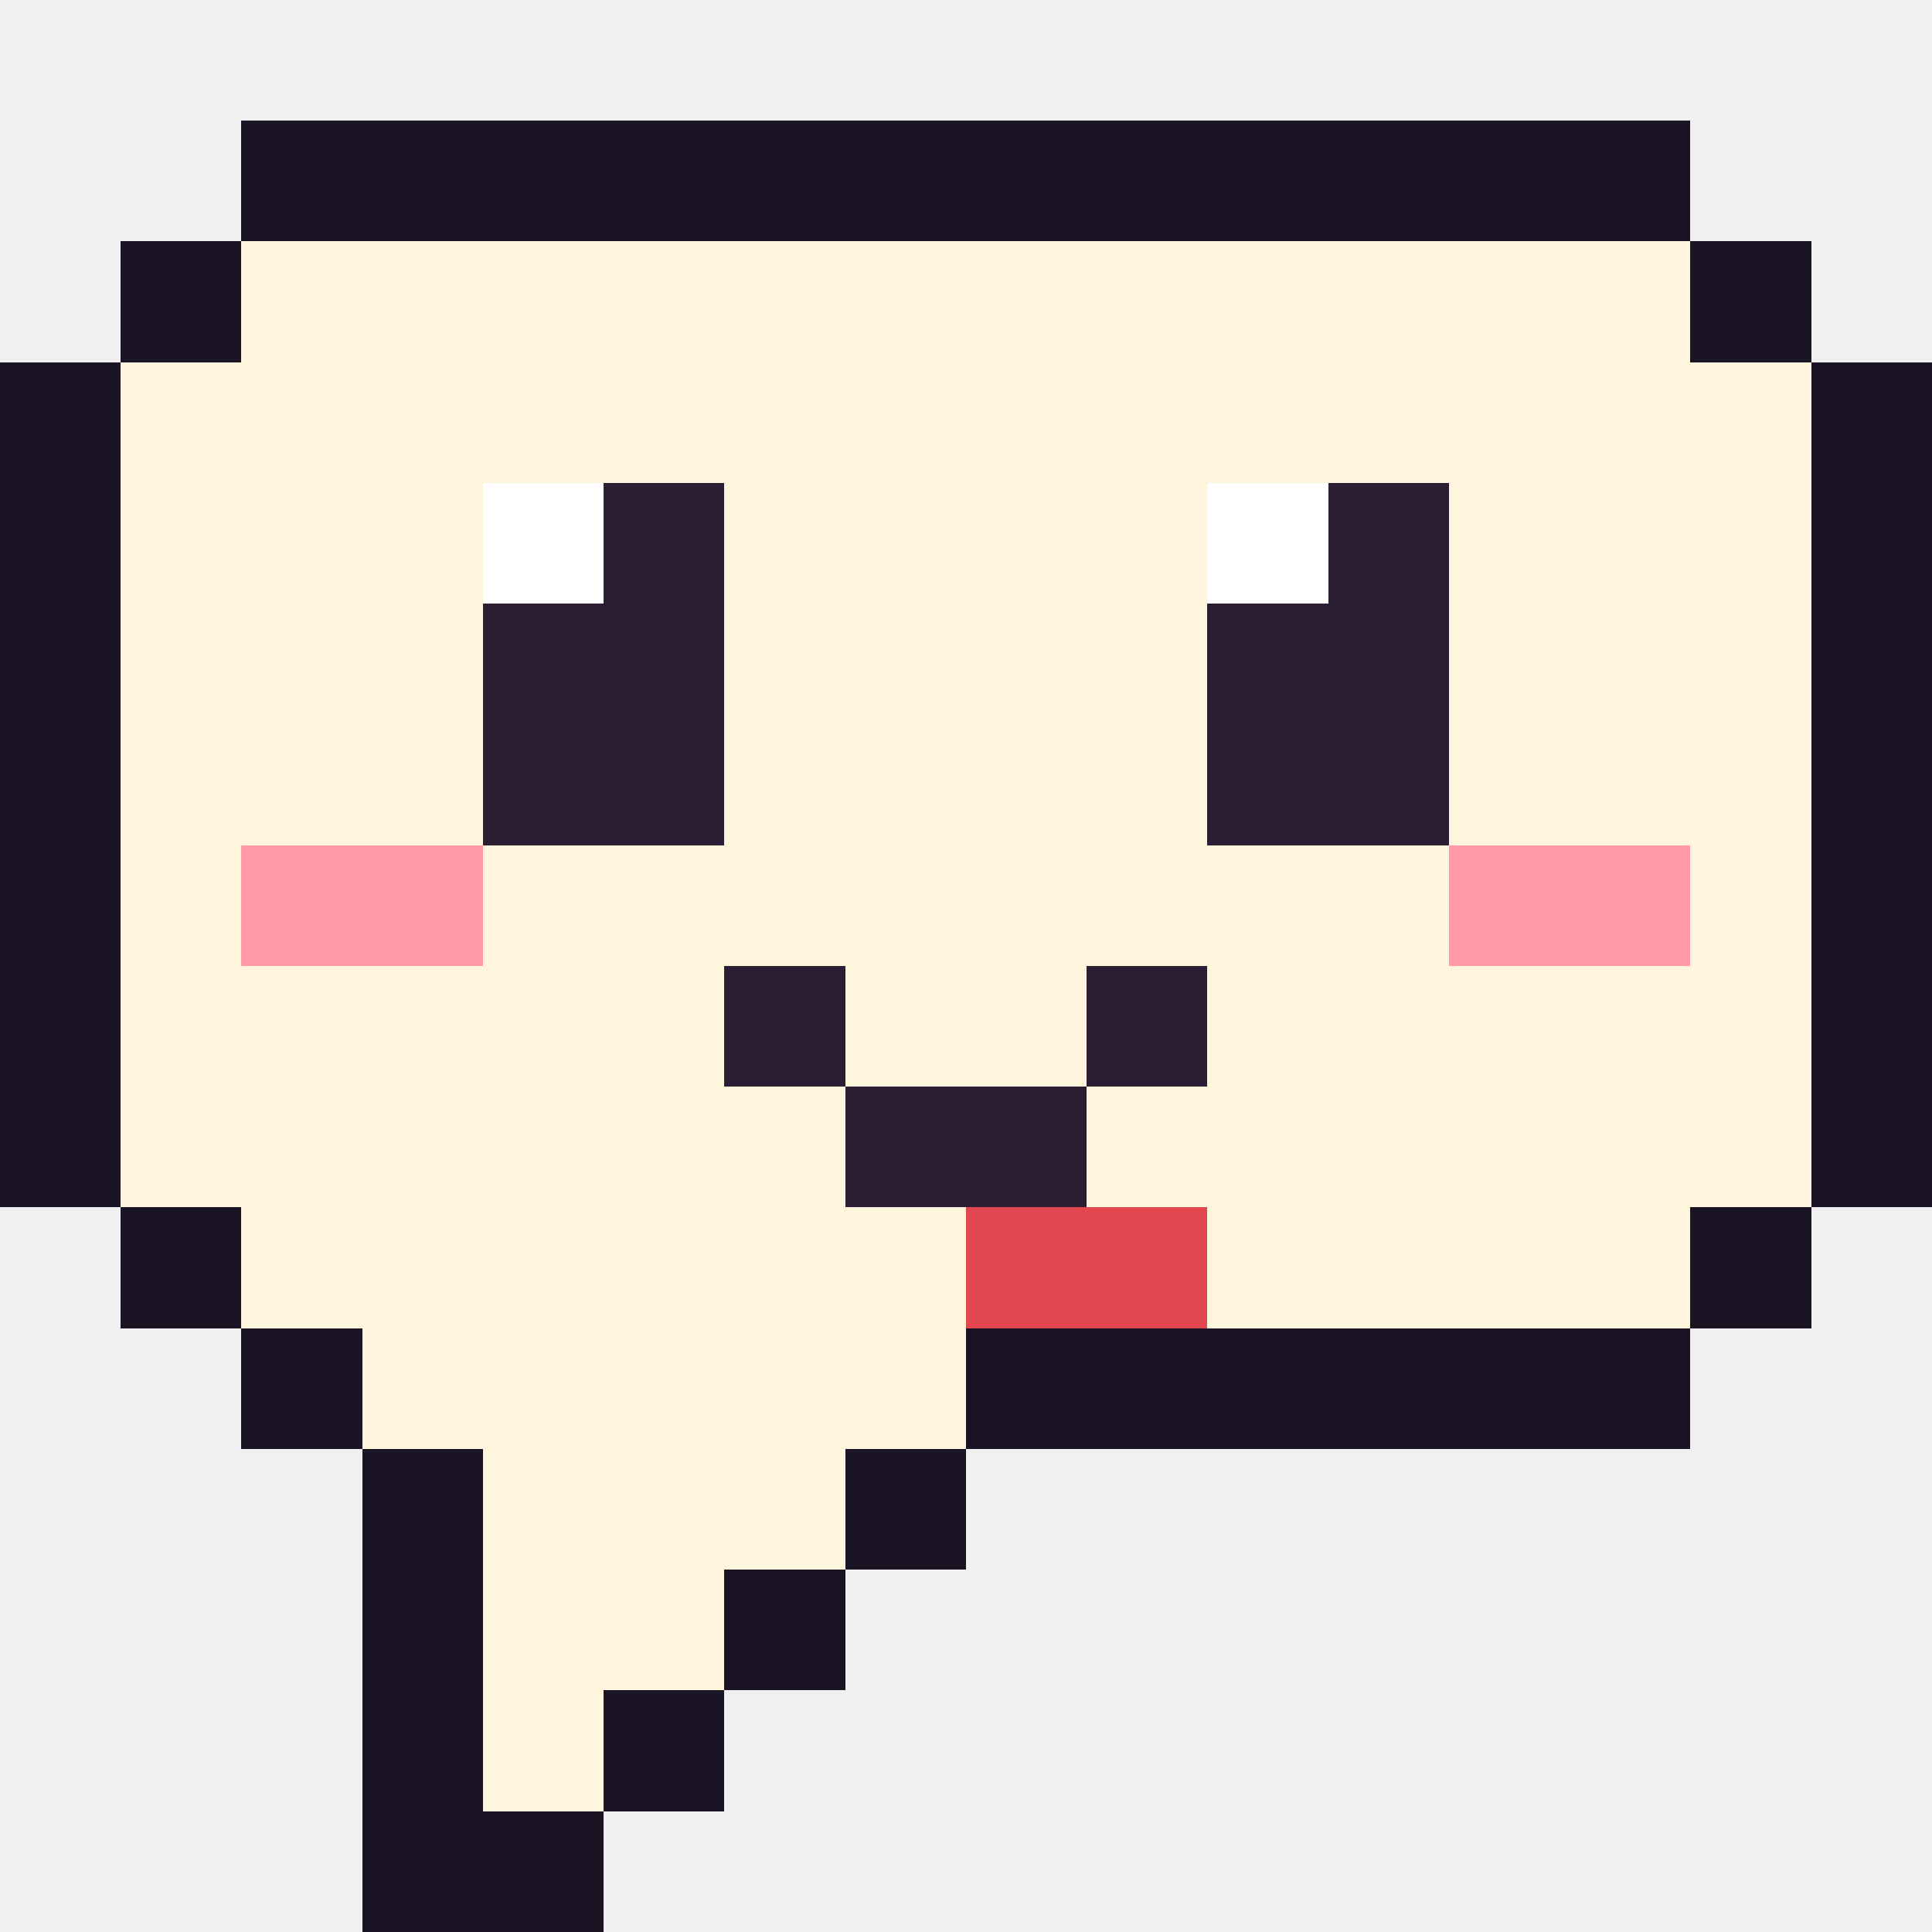
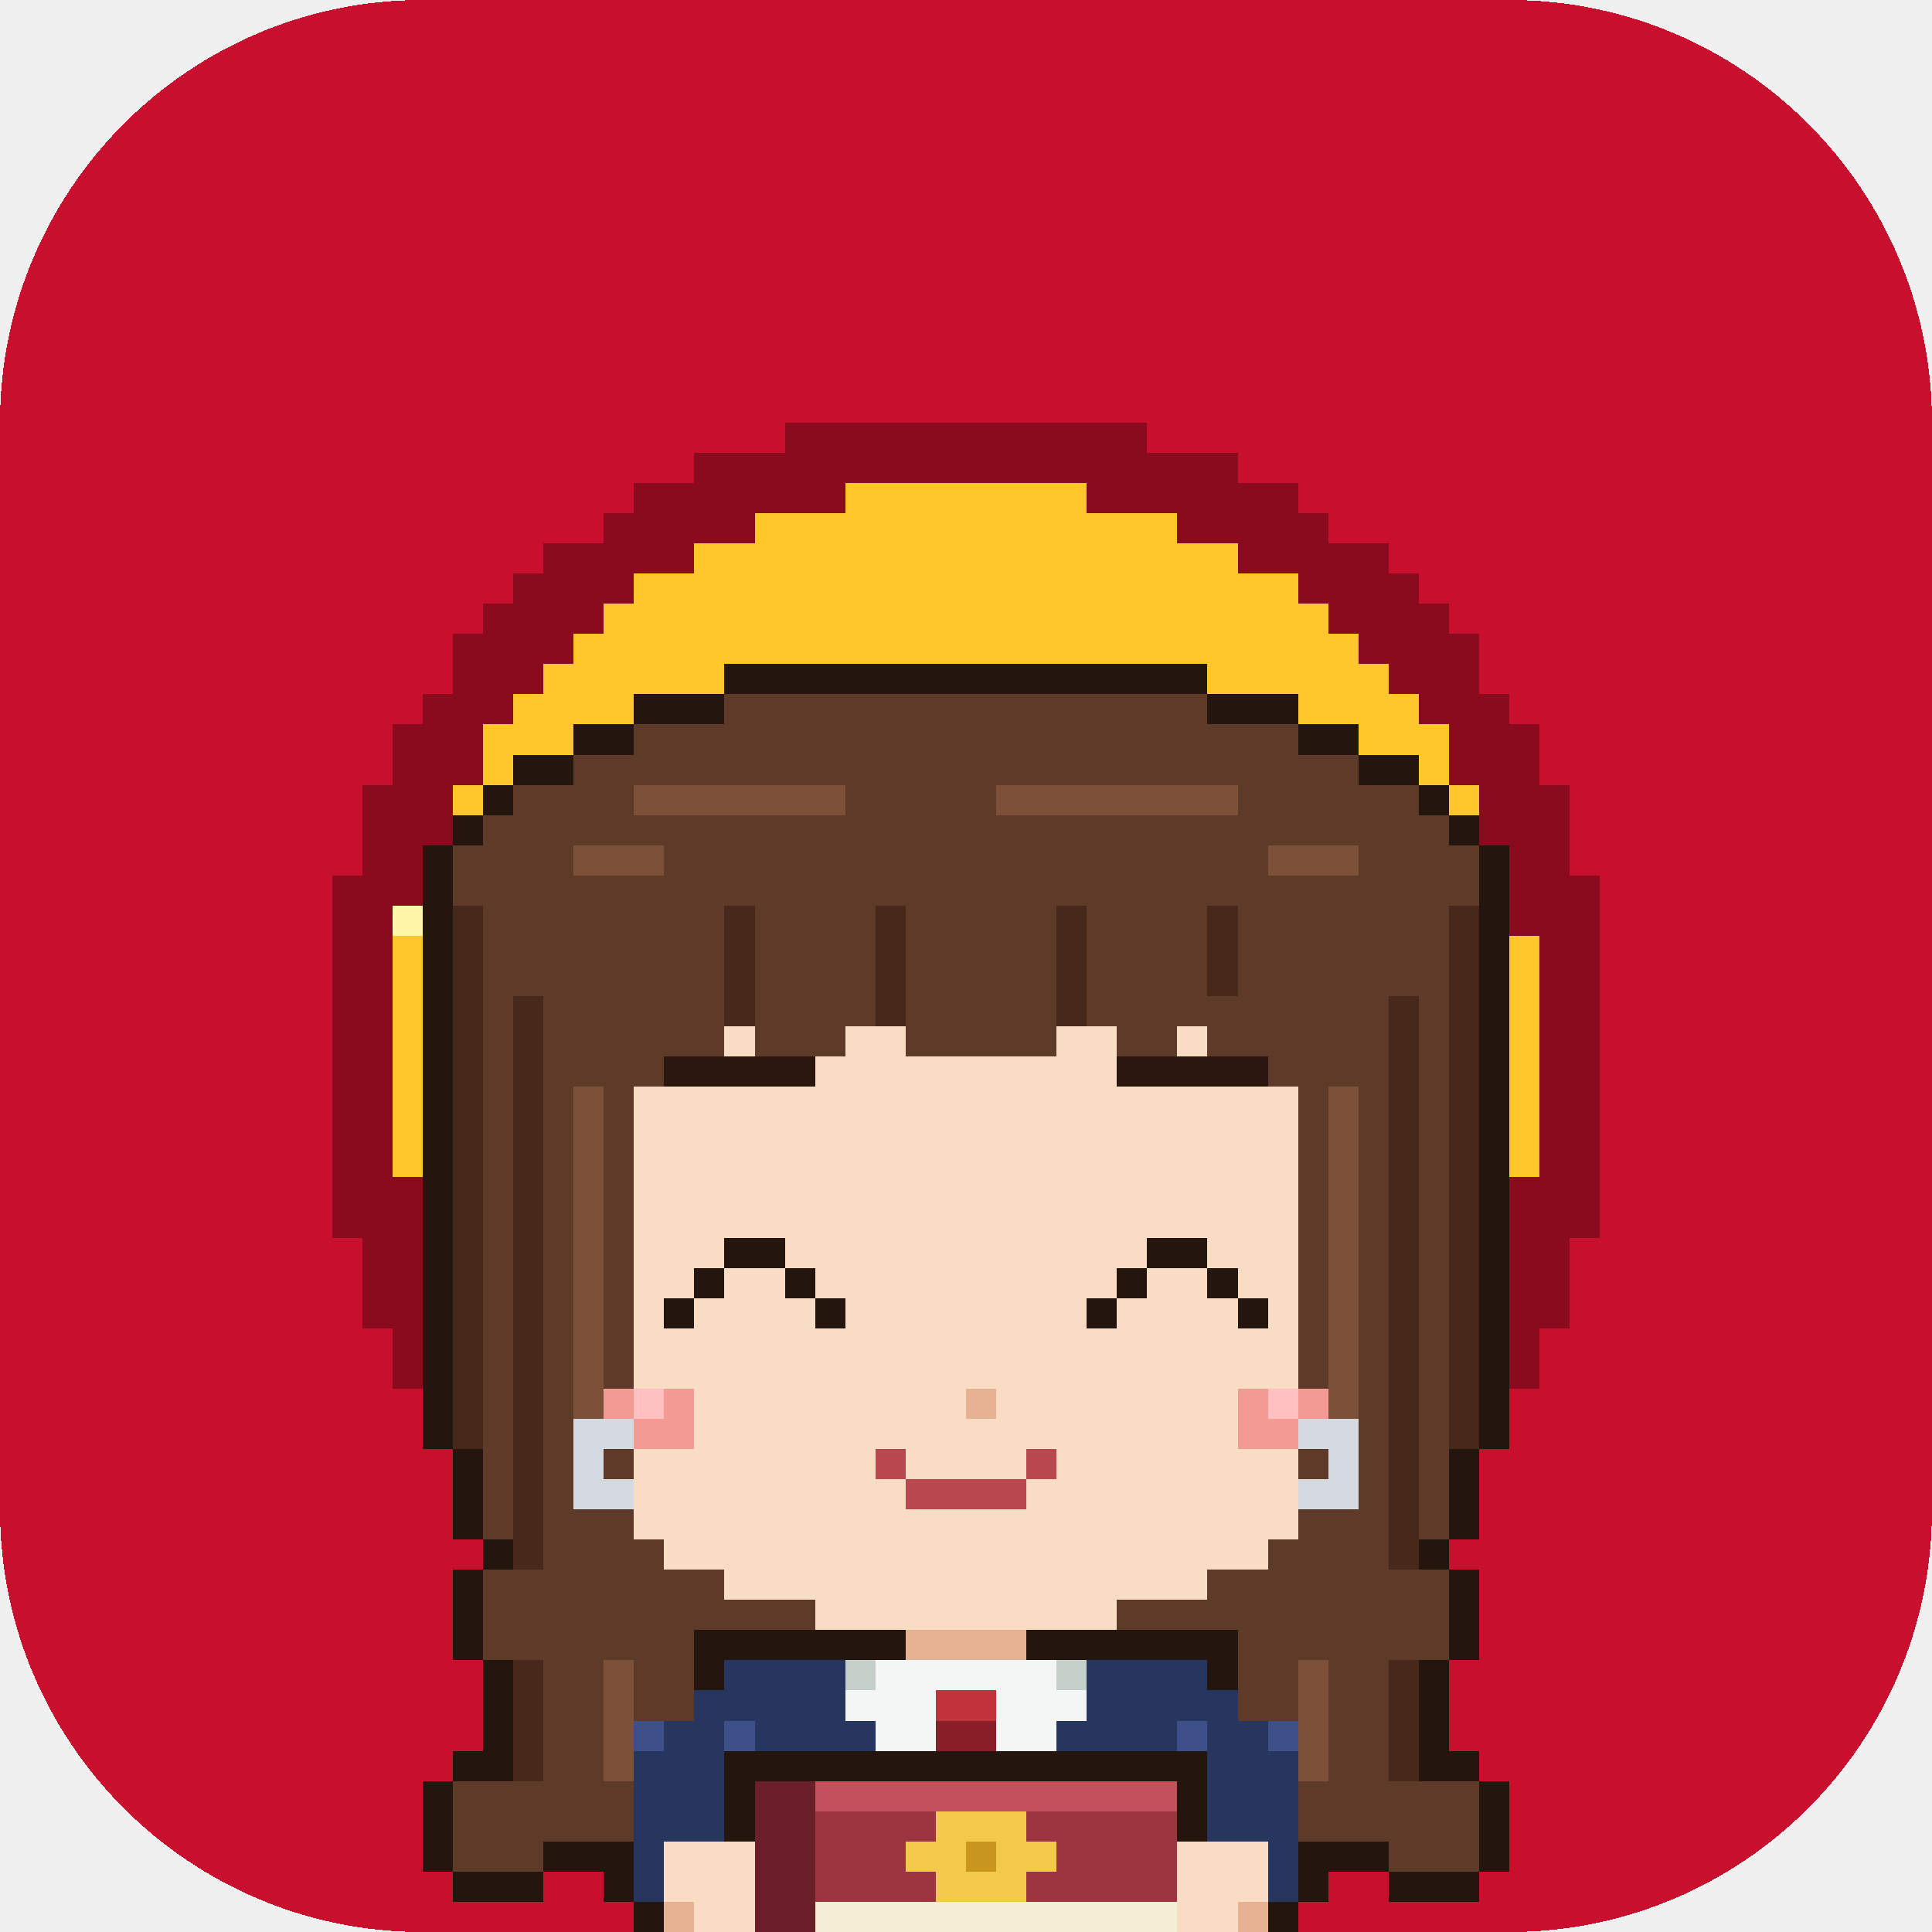
- <svg xmlns="http://www.w3.org/2000/svg" viewBox="0 0 16 16" shape-rendering="crispEdges">
-   <rect x="2" y="1" width="12" height="1" fill="#1a1424" />
-   <rect x="1" y="2" width="1" height="1" fill="#1a1424" />
-   <rect x="2" y="2" width="12" height="1" fill="#fff4dc" />
-   <rect x="14" y="2" width="1" height="1" fill="#1a1424" />
-   <rect x="0" y="3" width="1" height="1" fill="#1a1424" />
-   <rect x="1" y="3" width="14" height="1" fill="#fff4dc" />
-   <rect x="15" y="3" width="1" height="1" fill="#1a1424" />
-   <rect x="0" y="4" width="1" height="1" fill="#1a1424" />
-   <rect x="1" y="4" width="3" height="1" fill="#fff4dc" />
-   <rect x="4" y="4" width="1" height="1" fill="#ffffff" />
-   <rect x="5" y="4" width="1" height="1" fill="#2b1d33" />
-   <rect x="6" y="4" width="4" height="1" fill="#fff4dc" />
-   <rect x="10" y="4" width="1" height="1" fill="#ffffff" />
-   <rect x="11" y="4" width="1" height="1" fill="#2b1d33" />
-   <rect x="12" y="4" width="3" height="1" fill="#fff4dc" />
-   <rect x="15" y="4" width="1" height="1" fill="#1a1424" />
-   <rect x="0" y="5" width="1" height="1" fill="#1a1424" />
-   <rect x="1" y="5" width="3" height="1" fill="#fff4dc" />
-   <rect x="4" y="5" width="2" height="1" fill="#2b1d33" />
-   <rect x="6" y="5" width="4" height="1" fill="#fff4dc" />
-   <rect x="10" y="5" width="2" height="1" fill="#2b1d33" />
-   <rect x="12" y="5" width="3" height="1" fill="#fff4dc" />
-   <rect x="15" y="5" width="1" height="1" fill="#1a1424" />
-   <rect x="0" y="6" width="1" height="1" fill="#1a1424" />
-   <rect x="1" y="6" width="3" height="1" fill="#fff4dc" />
-   <rect x="4" y="6" width="2" height="1" fill="#2b1d33" />
-   <rect x="6" y="6" width="4" height="1" fill="#fff4dc" />
-   <rect x="10" y="6" width="2" height="1" fill="#2b1d33" />
-   <rect x="12" y="6" width="3" height="1" fill="#fff4dc" />
-   <rect x="15" y="6" width="1" height="1" fill="#1a1424" />
-   <rect x="0" y="7" width="1" height="1" fill="#1a1424" />
-   <rect x="1" y="7" width="1" height="1" fill="#fff4dc" />
-   <rect x="2" y="7" width="2" height="1" fill="#ff9aa8" />
-   <rect x="4" y="7" width="8" height="1" fill="#fff4dc" />
-   <rect x="12" y="7" width="2" height="1" fill="#ff9aa8" />
-   <rect x="14" y="7" width="1" height="1" fill="#fff4dc" />
-   <rect x="15" y="7" width="1" height="1" fill="#1a1424" />
-   <rect x="0" y="8" width="1" height="1" fill="#1a1424" />
-   <rect x="1" y="8" width="5" height="1" fill="#fff4dc" />
-   <rect x="6" y="8" width="1" height="1" fill="#2b1d33" />
-   <rect x="7" y="8" width="2" height="1" fill="#fff4dc" />
-   <rect x="9" y="8" width="1" height="1" fill="#2b1d33" />
-   <rect x="10" y="8" width="5" height="1" fill="#fff4dc" />
-   <rect x="15" y="8" width="1" height="1" fill="#1a1424" />
-   <rect x="0" y="9" width="1" height="1" fill="#1a1424" />
-   <rect x="1" y="9" width="6" height="1" fill="#fff4dc" />
-   <rect x="7" y="9" width="2" height="1" fill="#2b1d33" />
-   <rect x="9" y="9" width="6" height="1" fill="#fff4dc" />
-   <rect x="15" y="9" width="1" height="1" fill="#1a1424" />
-   <rect x="1" y="10" width="1" height="1" fill="#1a1424" />
-   <rect x="2" y="10" width="6" height="1" fill="#fff4dc" />
-   <rect x="8" y="10" width="2" height="1" fill="#e2464e" />
-   <rect x="10" y="10" width="4" height="1" fill="#fff4dc" />
-   <rect x="14" y="10" width="1" height="1" fill="#1a1424" />
-   <rect x="2" y="11" width="1" height="1" fill="#1a1424" />
-   <rect x="3" y="11" width="5" height="1" fill="#fff4dc" />
-   <rect x="8" y="11" width="6" height="1" fill="#1a1424" />
-   <rect x="3" y="12" width="1" height="1" fill="#1a1424" />
-   <rect x="4" y="12" width="3" height="1" fill="#fff4dc" />
-   <rect x="7" y="12" width="1" height="1" fill="#1a1424" />
-   <rect x="3" y="13" width="1" height="1" fill="#1a1424" />
-   <rect x="4" y="13" width="2" height="1" fill="#fff4dc" />
-   <rect x="6" y="13" width="1" height="1" fill="#1a1424" />
-   <rect x="3" y="14" width="1" height="1" fill="#1a1424" />
-   <rect x="4" y="14" width="1" height="1" fill="#fff4dc" />
-   <rect x="5" y="14" width="1" height="1" fill="#1a1424" />
-   <rect x="3" y="15" width="2" height="1" fill="#1a1424" />
+ <svg xmlns="http://www.w3.org/2000/svg" viewBox="0 0 64 64" shape-rendering="crispEdges">
+   <rect width="64" height="64" rx="14" fill="#c8102e" />
+   <path fill="#8a0a1e" d="M26 14h12v1h-12zM23 15h18v1h-18zM21 16h7v1h-7zM36 16h7v1h-7zM20 17h5v1h-5zM39 17h5v1h-5zM18 18h5v1h-5zM41 18h5v1h-5zM17 19h4v1h-4zM43 19h4v1h-4zM16 20h4v1h-4zM44 20h4v1h-4zM15 21h4v1h-4zM45 21h4v1h-4zM15 22h3v1h-3zM46 22h3v1h-3zM14 23h3v1h-3zM47 23h3v1h-3zM13 24h3v1h-3zM48 24h3v1h-3zM13 25h3v1h-3zM48 25h3v1h-3zM12 26h3v1h-3zM49 26h3v1h-3zM12 27h3v1h-3zM49 27h3v1h-3zM12 28h2v1h-2zM50 28h2v1h-2zM11 29h3v1h-3zM50 29h3v1h-3zM11 30h3v1h-3zM50 30h3v1h-3zM11 31h2v1h-2zM51 31h2v1h-2zM11 32h2v1h-2zM51 32h2v1h-2zM11 33h2v1h-2zM51 33h2v1h-2zM11 34h2v1h-2zM51 34h2v1h-2zM11 35h2v1h-2zM51 35h2v1h-2zM11 36h2v1h-2zM51 36h2v1h-2zM11 37h2v1h-2zM51 37h2v1h-2zM11 38h2v1h-2zM51 38h2v1h-2zM11 39h3v1h-3zM50 39h3v1h-3zM11 40h3v1h-3zM50 40h3v1h-3zM12 41h2v1h-2zM50 41h2v1h-2zM12 42h3v1h-3zM49 42h3v1h-3zM12 43h3v1h-3zM49 43h3v1h-3zM13 44h3v1h-3zM48 44h3v1h-3zM13 45h3v1h-3zM48 45h3v1h-3zM14 46h3v1h-3zM47 46h3v1h-3zM15 47h3v1h-3zM46 47h3v1h-3zM15 48h4v1h-4zM45 48h4v1h-4zM16 49h4v1h-4zM44 49h4v1h-4zM17 50h4v1h-4zM43 50h4v1h-4zM18 51h5v1h-5zM41 51h5v1h-5zM20 52h5v1h-5zM39 52h5v1h-5zM21 53h7v1h-7zM36 53h7v1h-7zM23 54h18v1h-18zM26 55h12v1h-12z" />
+   <path fill="#ffc72c" d="M28 16h8v1h-8zM25 17h14v1h-14zM23 18h18v1h-18zM21 19h22v1h-22zM20 20h24v1h-24zM19 21h26v1h-26zM18 22h28v1h-28zM17 23h12v1h-12zM35 23h12v1h-12zM16 24h10v1h-10zM38 24h10v1h-10zM16 25h9v1h-9zM39 25h9v1h-9zM15 26h9v1h-9zM40 26h9v1h-9zM15 27h8v1h-8zM41 27h8v1h-8zM14 28h8v1h-8zM42 28h8v1h-8zM14 29h7v1h-7zM43 29h7v1h-7zM14 30h7v1h-7zM43 30h7v1h-7zM13 31h8v1h-8zM43 31h8v1h-8zM13 32h7v1h-7zM44 32h7v1h-7zM13 33h7v1h-7zM44 33h7v1h-7zM13 34h7v1h-7zM44 34h7v1h-7zM13 35h7v1h-7zM44 35h7v1h-7zM13 36h7v1h-7zM44 36h7v1h-7zM13 37h7v1h-7zM44 37h7v1h-7zM13 38h8v1h-8zM43 38h8v1h-8zM14 39h7v1h-7zM43 39h7v1h-7zM14 40h7v1h-7zM43 40h7v1h-7zM14 41h8v1h-8zM42 41h8v1h-8zM15 42h8v1h-8zM41 42h8v1h-8zM15 43h9v1h-9zM40 43h9v1h-9zM16 44h9v1h-9zM39 44h9v1h-9zM16 45h10v1h-10zM38 45h10v1h-10zM17 46h12v1h-12zM35 46h12v1h-12zM18 47h28v1h-28zM19 48h26v1h-26zM20 49h24v1h-24zM21 50h22v1h-22zM23 51h18v1h-18zM25 52h14v1h-14zM28 53h8v1h-8z" />
+   <path fill="#ffe282" d="M29 23h6v1h-6zM26 24h12v1h-12zM25 25h14v1h-14zM24 26h16v1h-16zM23 27h18v1h-18zM22 28h20v1h-20zM21 29h22v1h-22zM21 30h22v1h-22zM21 31h22v1h-22zM20 32h24v1h-24zM20 33h24v1h-24zM20 34h24v1h-24zM20 35h24v1h-24zM20 36h24v1h-24zM20 37h24v1h-24zM21 38h22v1h-22zM21 39h22v1h-22zM21 40h22v1h-22zM22 41h20v1h-20zM23 42h18v1h-18zM24 43h16v1h-16zM25 44h14v1h-14zM26 45h12v1h-12zM29 46h6v1h-6z" />
+   <path fill="#24160f" d="M24 22h16v1h-16zM21 23h3v1h-3zM40 23h3v1h-3zM19 24h2v1h-2zM43 24h2v1h-2zM17 25h2v1h-2zM45 25h2v1h-2zM16 26h1v1h-1zM47 26h1v1h-1zM15 27h1v1h-1zM48 27h1v1h-1zM14 28h1v1h-1zM49 28h1v1h-1zM14 29h1v1h-1zM49 29h1v1h-1zM14 30h1v1h-1zM49 30h1v1h-1zM14 31h1v1h-1zM49 31h1v1h-1zM14 32h1v1h-1zM49 32h1v1h-1zM14 33h1v1h-1zM49 33h1v1h-1zM14 34h1v1h-1zM49 34h1v1h-1zM14 35h1v1h-1zM49 35h1v1h-1zM14 36h1v1h-1zM49 36h1v1h-1zM14 37h1v1h-1zM49 37h1v1h-1zM14 38h1v1h-1zM49 38h1v1h-1zM14 39h1v1h-1zM49 39h1v1h-1zM14 40h1v1h-1zM49 40h1v1h-1zM14 41h1v1h-1zM24 41h2v1h-2zM38 41h2v1h-2zM49 41h1v1h-1zM14 42h1v1h-1zM23 42h1v1h-1zM26 42h1v1h-1zM37 42h1v1h-1zM40 42h1v1h-1zM49 42h1v1h-1zM14 43h1v1h-1zM22 43h1v1h-1zM27 43h1v1h-1zM36 43h1v1h-1zM41 43h1v1h-1zM49 43h1v1h-1zM14 44h1v1h-1zM49 44h1v1h-1zM14 45h1v1h-1zM49 45h1v1h-1zM14 46h1v1h-1zM49 46h1v1h-1zM14 47h1v1h-1zM49 47h1v1h-1zM15 48h1v1h-1zM48 48h1v1h-1zM15 49h1v1h-1zM48 49h1v1h-1zM15 50h1v1h-1zM48 50h1v1h-1zM16 51h1v1h-1zM47 51h1v1h-1zM15 52h1v1h-1zM48 52h1v1h-1zM15 53h1v1h-1zM48 53h1v1h-1zM15 54h1v1h-1zM23 54h7v1h-7zM34 54h7v1h-7zM48 54h1v1h-1zM16 55h1v1h-1zM23 55h1v1h-1zM40 55h1v1h-1zM47 55h1v1h-1zM16 56h1v1h-1zM47 56h1v1h-1zM16 57h1v1h-1zM47 57h1v1h-1zM15 58h2v1h-2zM24 58h16v1h-16zM47 58h2v1h-2zM14 59h1v1h-1zM24 59h1v1h-1zM39 59h1v1h-1zM49 59h1v1h-1zM14 60h1v1h-1zM24 60h1v1h-1zM39 60h1v1h-1zM49 60h1v1h-1zM14 61h1v1h-1zM18 61h3v1h-3zM43 61h3v1h-3zM49 61h1v1h-1zM15 62h3v1h-3zM20 62h1v1h-1zM43 62h1v1h-1zM46 62h3v1h-3zM21 63h1v1h-1zM42 63h1v1h-1z" />
+   <path fill="#5e3a28" d="M24 23h16v1h-16zM21 24h22v1h-22zM19 25h26v1h-26zM17 26h4v1h-4zM28 26h5v1h-5zM41 26h6v1h-6zM16 27h32v1h-32zM15 28h4v1h-4zM22 28h20v1h-20zM45 28h4v1h-4zM15 29h34v1h-34zM16 30h8v1h-8zM25 30h4v1h-4zM30 30h5v1h-5zM36 30h4v1h-4zM41 30h7v1h-7zM16 31h8v1h-8zM25 31h4v1h-4zM30 31h5v1h-5zM36 31h4v1h-4zM41 31h7v1h-7zM16 32h8v1h-8zM25 32h4v1h-4zM30 32h5v1h-5zM36 32h4v1h-4zM41 32h7v1h-7zM16 33h1v1h-1zM18 33h6v1h-6zM25 33h4v1h-4zM30 33h5v1h-5zM36 33h10v1h-10zM47 33h1v1h-1zM16 34h1v1h-1zM18 34h6v1h-6zM25 34h3v1h-3zM30 34h5v1h-5zM37 34h2v1h-2zM40 34h6v1h-6zM47 34h1v1h-1zM16 35h1v1h-1zM18 35h4v1h-4zM42 35h4v1h-4zM47 35h1v1h-1zM16 36h1v1h-1zM18 36h1v1h-1zM20 36h1v1h-1zM43 36h1v1h-1zM45 36h1v1h-1zM47 36h1v1h-1zM16 37h1v1h-1zM18 37h1v1h-1zM20 37h1v1h-1zM43 37h1v1h-1zM45 37h1v1h-1zM47 37h1v1h-1zM16 38h1v1h-1zM18 38h1v1h-1zM20 38h1v1h-1zM43 38h1v1h-1zM45 38h1v1h-1zM47 38h1v1h-1zM16 39h1v1h-1zM18 39h1v1h-1zM20 39h1v1h-1zM43 39h1v1h-1zM45 39h1v1h-1zM47 39h1v1h-1zM16 40h1v1h-1zM18 40h1v1h-1zM20 40h1v1h-1zM43 40h1v1h-1zM45 40h1v1h-1zM47 40h1v1h-1zM16 41h1v1h-1zM18 41h1v1h-1zM20 41h1v1h-1zM43 41h1v1h-1zM45 41h1v1h-1zM47 41h1v1h-1zM16 42h1v1h-1zM18 42h1v1h-1zM20 42h1v1h-1zM43 42h1v1h-1zM45 42h1v1h-1zM47 42h1v1h-1zM16 43h1v1h-1zM18 43h1v1h-1zM20 43h1v1h-1zM43 43h1v1h-1zM45 43h1v1h-1zM47 43h1v1h-1zM16 44h1v1h-1zM18 44h1v1h-1zM20 44h1v1h-1zM43 44h1v1h-1zM45 44h1v1h-1zM47 44h1v1h-1zM16 45h1v1h-1zM18 45h1v1h-1zM20 45h1v1h-1zM43 45h1v1h-1zM45 45h1v1h-1zM47 45h1v1h-1zM16 46h1v1h-1zM18 46h1v1h-1zM45 46h1v1h-1zM47 46h1v1h-1zM16 47h1v1h-1zM18 47h1v1h-1zM45 47h1v1h-1zM47 47h1v1h-1zM16 48h1v1h-1zM18 48h1v1h-1zM20 48h1v1h-1zM43 48h1v1h-1zM45 48h1v1h-1zM47 48h1v1h-1zM16 49h1v1h-1zM18 49h1v1h-1zM45 49h1v1h-1zM47 49h1v1h-1zM16 50h1v1h-1zM18 50h3v1h-3zM43 50h3v1h-3zM47 50h1v1h-1zM18 51h4v1h-4zM42 51h4v1h-4zM16 52h8v1h-8zM40 52h8v1h-8zM16 53h11v1h-11zM37 53h11v1h-11zM16 54h7v1h-7zM41 54h7v1h-7zM18 55h2v1h-2zM21 55h2v1h-2zM41 55h2v1h-2zM44 55h2v1h-2zM18 56h2v1h-2zM21 56h2v1h-2zM41 56h2v1h-2zM44 56h2v1h-2zM18 57h2v1h-2zM44 57h2v1h-2zM18 58h2v1h-2zM44 58h2v1h-2zM15 59h6v1h-6zM43 59h6v1h-6zM15 60h6v1h-6zM43 60h6v1h-6zM15 61h3v1h-3zM46 61h3v1h-3z" />
+   <path fill="#7d5038" d="M21 26h7v1h-7zM33 26h8v1h-8zM19 28h3v1h-3zM42 28h3v1h-3zM19 36h1v1h-1zM44 36h1v1h-1zM19 37h1v1h-1zM44 37h1v1h-1zM19 38h1v1h-1zM44 38h1v1h-1zM19 39h1v1h-1zM44 39h1v1h-1zM19 40h1v1h-1zM44 40h1v1h-1zM19 41h1v1h-1zM44 41h1v1h-1zM19 42h1v1h-1zM44 42h1v1h-1zM19 43h1v1h-1zM44 43h1v1h-1zM19 44h1v1h-1zM44 44h1v1h-1zM19 45h1v1h-1zM44 45h1v1h-1zM19 46h1v1h-1zM44 46h1v1h-1zM20 55h1v1h-1zM43 55h1v1h-1zM20 56h1v1h-1zM43 56h1v1h-1zM20 57h1v1h-1zM43 57h1v1h-1zM20 58h1v1h-1zM43 58h1v1h-1z" />
+   <path fill="#fff6a8" d="M13 30h1v1h-1z" />
+   <path fill="#46291b" d="M15 30h1v1h-1zM24 30h1v1h-1zM29 30h1v1h-1zM35 30h1v1h-1zM40 30h1v1h-1zM48 30h1v1h-1zM15 31h1v1h-1zM24 31h1v1h-1zM29 31h1v1h-1zM35 31h1v1h-1zM40 31h1v1h-1zM48 31h1v1h-1zM15 32h1v1h-1zM24 32h1v1h-1zM29 32h1v1h-1zM35 32h1v1h-1zM40 32h1v1h-1zM48 32h1v1h-1zM15 33h1v1h-1zM17 33h1v1h-1zM24 33h1v1h-1zM29 33h1v1h-1zM35 33h1v1h-1zM46 33h1v1h-1zM48 33h1v1h-1zM15 34h1v1h-1zM17 34h1v1h-1zM46 34h1v1h-1zM48 34h1v1h-1zM15 35h1v1h-1zM17 35h1v1h-1zM46 35h1v1h-1zM48 35h1v1h-1zM15 36h1v1h-1zM17 36h1v1h-1zM46 36h1v1h-1zM48 36h1v1h-1zM15 37h1v1h-1zM17 37h1v1h-1zM46 37h1v1h-1zM48 37h1v1h-1zM15 38h1v1h-1zM17 38h1v1h-1zM46 38h1v1h-1zM48 38h1v1h-1zM15 39h1v1h-1zM17 39h1v1h-1zM46 39h1v1h-1zM48 39h1v1h-1zM15 40h1v1h-1zM17 40h1v1h-1zM46 40h1v1h-1zM48 40h1v1h-1zM15 41h1v1h-1zM17 41h1v1h-1zM46 41h1v1h-1zM48 41h1v1h-1zM15 42h1v1h-1zM17 42h1v1h-1zM46 42h1v1h-1zM48 42h1v1h-1zM15 43h1v1h-1zM17 43h1v1h-1zM46 43h1v1h-1zM48 43h1v1h-1zM15 44h1v1h-1zM17 44h1v1h-1zM46 44h1v1h-1zM48 44h1v1h-1zM15 45h1v1h-1zM17 45h1v1h-1zM46 45h1v1h-1zM48 45h1v1h-1zM15 46h1v1h-1zM17 46h1v1h-1zM46 46h1v1h-1zM48 46h1v1h-1zM15 47h1v1h-1zM17 47h1v1h-1zM46 47h1v1h-1zM48 47h1v1h-1zM17 48h1v1h-1zM46 48h1v1h-1zM17 49h1v1h-1zM46 49h1v1h-1zM17 50h1v1h-1zM46 50h1v1h-1zM17 51h1v1h-1zM46 51h1v1h-1zM17 55h1v1h-1zM46 55h1v1h-1zM17 56h1v1h-1zM46 56h1v1h-1zM17 57h1v1h-1zM46 57h1v1h-1zM17 58h1v1h-1zM46 58h1v1h-1z" />
+   <path fill="#f9dcc4" d="M24 34h1v1h-1zM28 34h2v1h-2zM35 34h2v1h-2zM39 34h1v1h-1zM27 35h10v1h-10zM21 36h22v1h-22zM21 37h22v1h-22zM21 38h22v1h-22zM21 39h22v1h-22zM21 40h22v1h-22zM21 41h3v1h-3zM26 41h12v1h-12zM40 41h3v1h-3zM21 42h2v1h-2zM24 42h2v1h-2zM27 42h10v1h-10zM38 42h2v1h-2zM41 42h2v1h-2zM21 43h1v1h-1zM23 43h4v1h-4zM28 43h8v1h-8zM37 43h4v1h-4zM42 43h1v1h-1zM21 44h22v1h-22zM21 45h22v1h-22zM23 46h9v1h-9zM33 46h8v1h-8zM23 47h18v1h-18zM21 48h8v1h-8zM30 48h4v1h-4zM35 48h8v1h-8zM21 49h9v1h-9zM34 49h9v1h-9zM21 50h22v1h-22zM22 51h20v1h-20zM24 52h16v1h-16zM27 53h10v1h-10zM22 61h3v1h-3zM39 61h3v1h-3zM22 62h3v1h-3zM39 62h3v1h-3zM23 63h2v1h-2zM39 63h2v1h-2z" />
+   <path fill="#2b170e" d="M22 35h5v1h-5zM37 35h5v1h-5z" />
+   <path fill="#f29a93" d="M20 46h1v1h-1zM22 46h1v1h-1zM41 46h1v1h-1zM43 46h1v1h-1zM21 47h2v1h-2zM41 47h2v1h-2z" />
+   <path fill="#ffc0bf" d="M21 46h1v1h-1zM42 46h1v1h-1z" />
+   <path fill="#e6b294" d="M32 46h1v1h-1zM30 54h4v1h-4zM22 63h1v1h-1zM41 63h1v1h-1z" />
+   <path fill="#d5dae0" d="M19 47h2v1h-2zM43 47h2v1h-2zM19 48h1v1h-1zM44 48h1v1h-1zM19 49h2v1h-2zM43 49h2v1h-2z" />
+   <path fill="#b9474f" d="M29 48h1v1h-1zM34 48h1v1h-1zM30 49h4v1h-4z" />
+   <path fill="#27365e" d="M24 55h4v1h-4zM36 55h4v1h-4zM23 56h5v1h-5zM36 56h5v1h-5zM22 57h2v1h-2zM25 57h4v1h-4zM35 57h4v1h-4zM40 57h2v1h-2zM21 58h3v1h-3zM40 58h3v1h-3zM21 59h3v1h-3zM40 59h3v1h-3zM21 60h3v1h-3zM40 60h3v1h-3zM21 61h1v1h-1zM42 61h1v1h-1zM21 62h1v1h-1zM42 62h1v1h-1z" />
+   <path fill="#c4cfca" d="M28 55h1v1h-1zM35 55h1v1h-1z" />
+   <path fill="#f4f6f5" d="M29 55h6v1h-6zM28 56h3v1h-3zM33 56h3v1h-3zM29 57h2v1h-2zM33 57h2v1h-2z" />
+   <path fill="#c0323c" d="M31 56h2v1h-2z" />
+   <path fill="#3d5088" d="M21 57h1v1h-1zM24 57h1v1h-1zM39 57h1v1h-1zM42 57h1v1h-1z" />
+   <path fill="#8a1f2a" d="M31 57h2v1h-2z" />
+   <path fill="#6b2029" d="M25 59h2v1h-2zM25 60h2v1h-2zM25 61h2v1h-2zM25 62h2v1h-2zM25 63h2v1h-2z" />
+   <path fill="#c4505b" d="M27 59h12v1h-12z" />
+   <path fill="#9c3540" d="M27 60h4v1h-4zM34 60h5v1h-5zM27 61h3v1h-3zM35 61h4v1h-4zM27 62h4v1h-4zM34 62h5v1h-5z" />
+   <path fill="#f3c94b" d="M31 60h3v1h-3zM30 61h2v1h-2zM33 61h2v1h-2zM31 62h3v1h-3z" />
+   <path fill="#c9971f" d="M32 61h1v1h-1z" />
+   <path fill="#f5edd4" d="M27 63h12v1h-12z" />
</svg>
